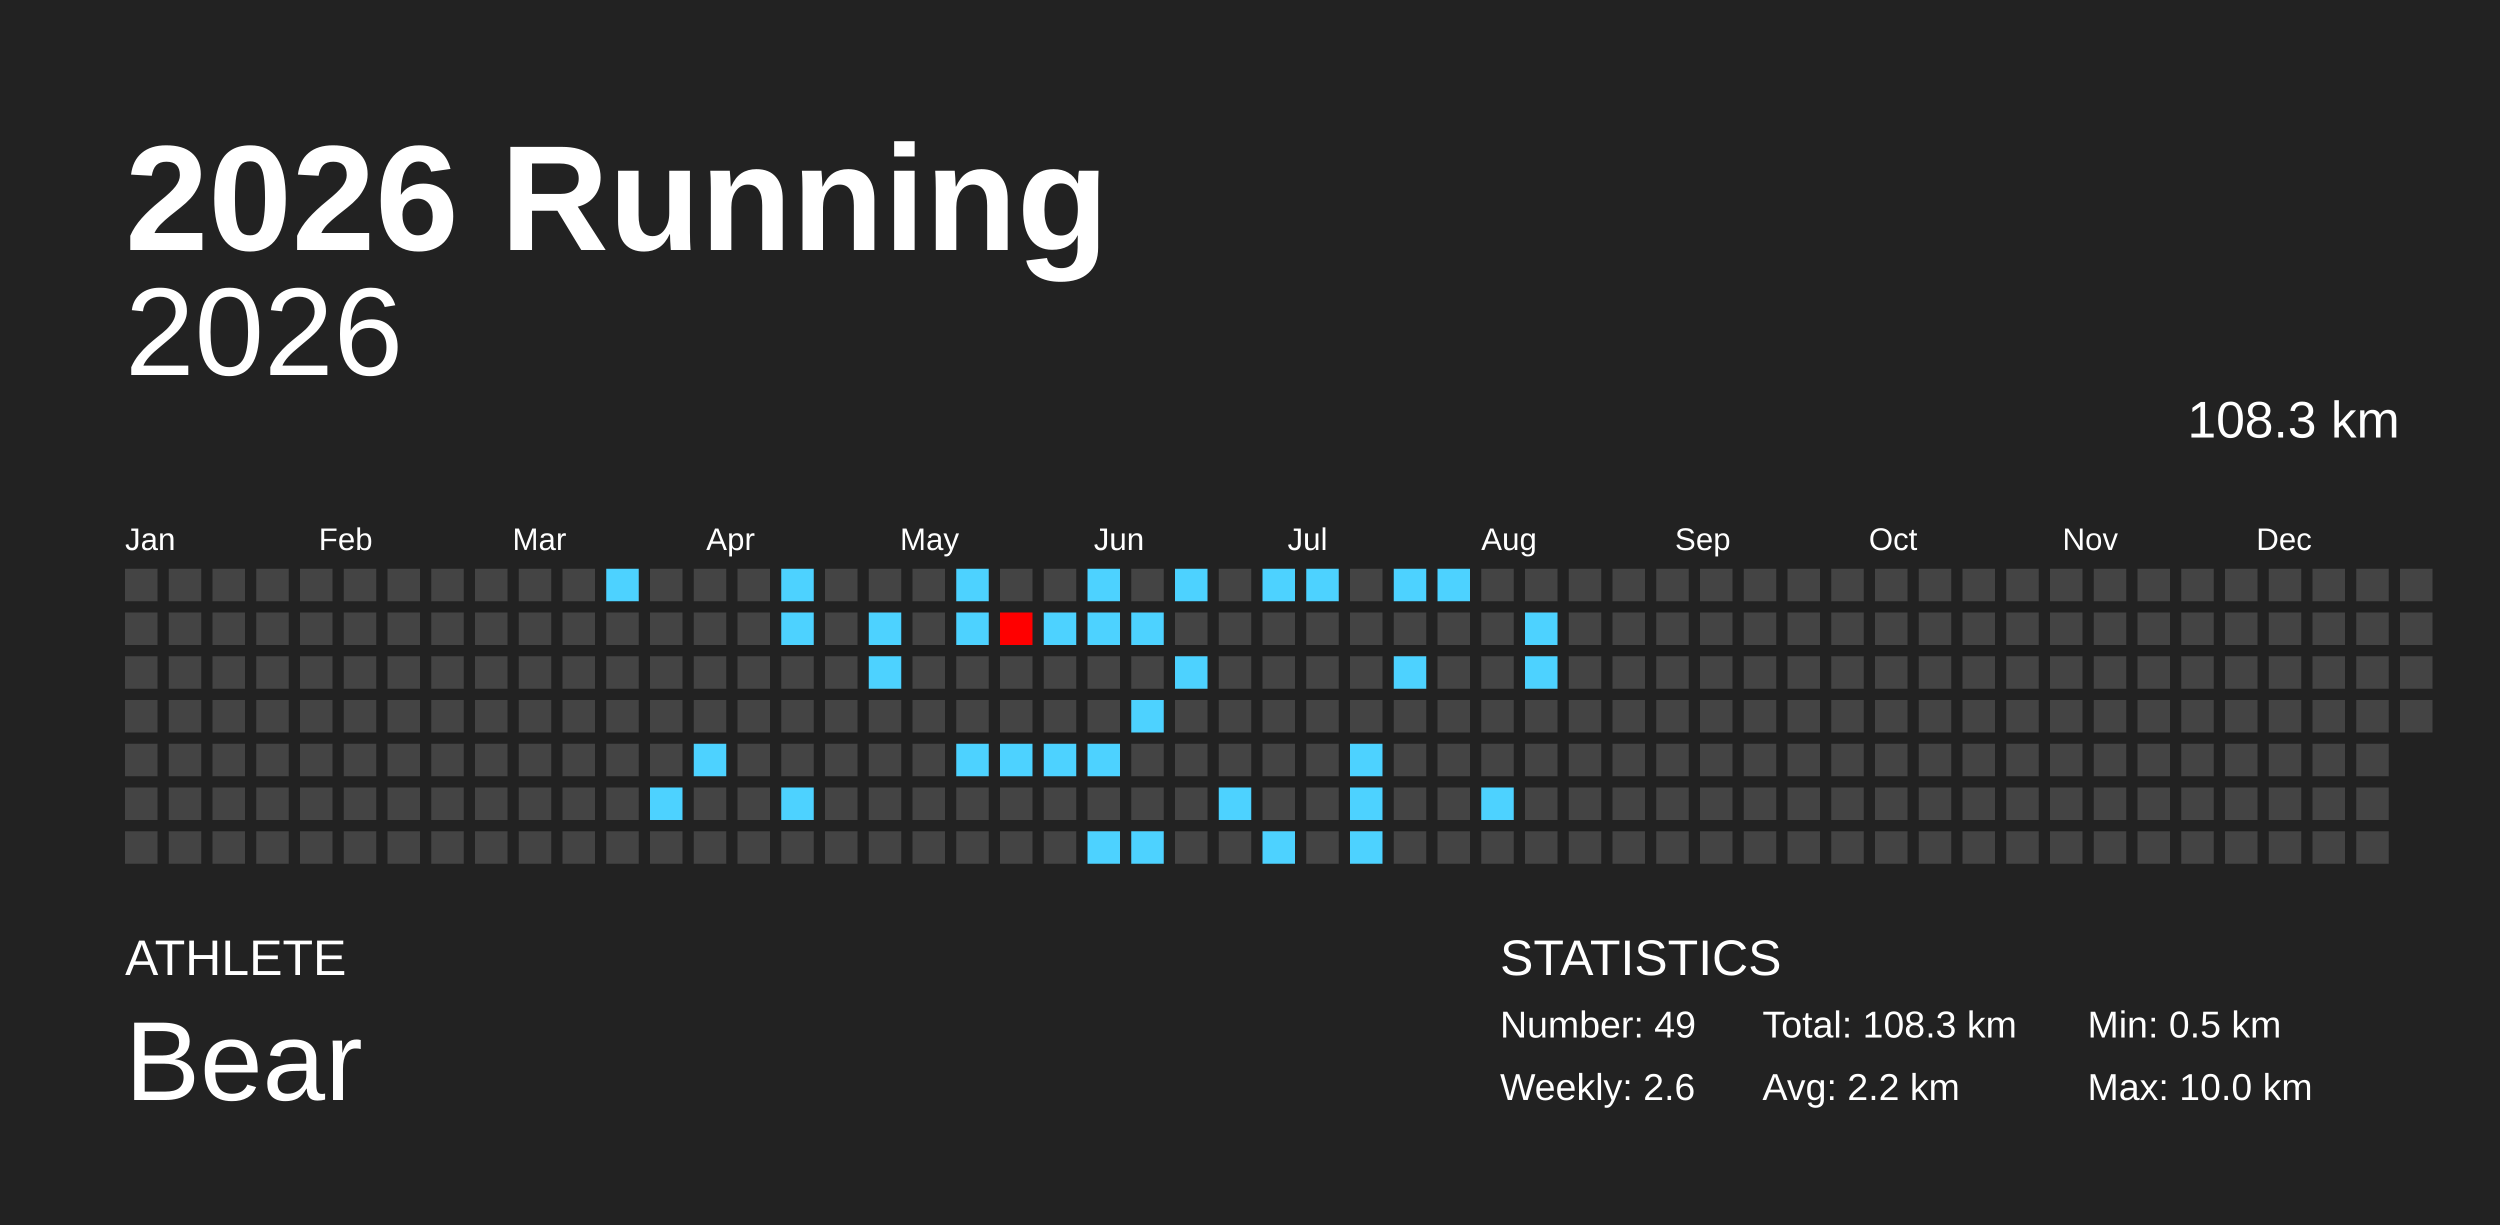
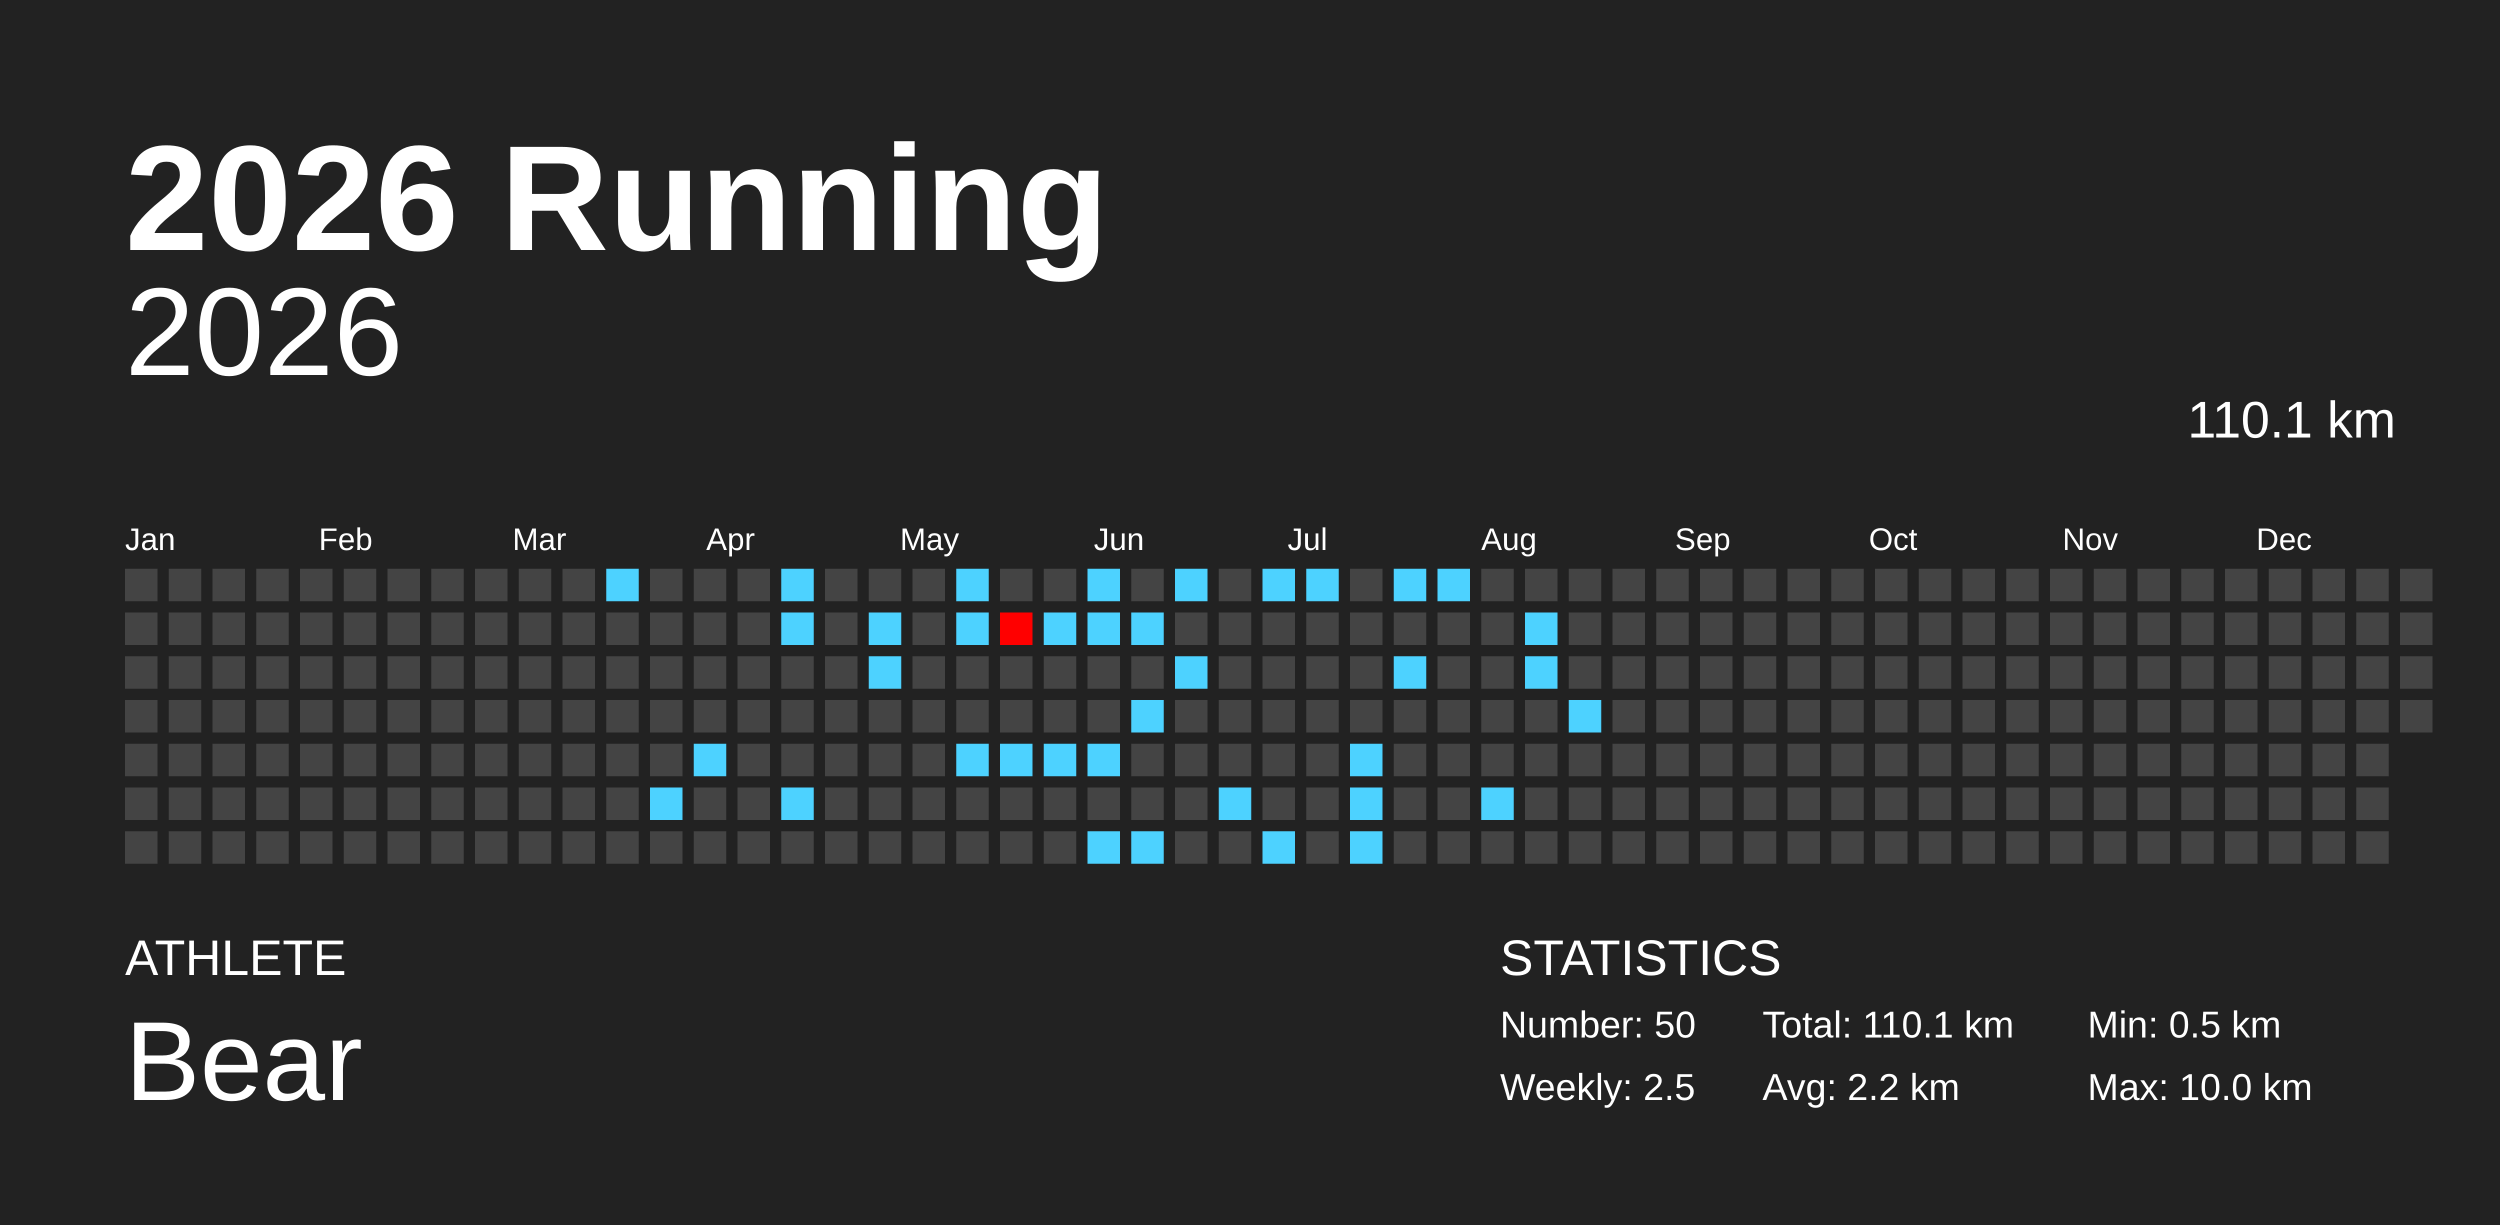
<svg xmlns="http://www.w3.org/2000/svg" baseProfile="full" height="98mm" version="1.1" viewBox="0,0,200,98" width="200mm">
  <defs />
  <rect fill="#222222" height="98" width="200" x="0" y="0" />
  <text fill="#FFFFFF" style="font-size:12px; font-family:Arial; font-weight:bold;" x="10" y="20">2026 Running</text>
  <text fill="#FFFFFF" style="font-size:4px; font-family:Arial" x="10" y="78">ATHLETE</text>
  <text fill="#FFFFFF" style="font-size:9px; font-family:Arial" x="10" y="88">Bear</text>
  <text fill="#FFFFFF" style="font-size:4px; font-family:Arial" x="120" y="78">STATISTICS</text>
-   <text fill="#FFFFFF" style="font-size:3px; font-family:Arial" x="120" y="83">Number: 49</text>
-   <text fill="#FFFFFF" style="font-size:3px; font-family:Arial" x="120" y="88">Weekly: 2.6</text>
-   <text fill="#FFFFFF" style="font-size:3px; font-family:Arial" x="141" y="83">Total: 108.3 km</text>
+   <text fill="#FFFFFF" style="font-size:3px; font-family:Arial" x="120" y="83">Number: 50</text>
+   <text fill="#FFFFFF" style="font-size:3px; font-family:Arial" x="120" y="88">Weekly: 2.5</text>
+   <text fill="#FFFFFF" style="font-size:3px; font-family:Arial" x="141" y="83">Total: 110.1 km</text>
  <text fill="#FFFFFF" style="font-size:3px; font-family:Arial" x="141" y="88">Avg: 2.2 km</text>
  <text fill="#FFFFFF" style="font-size:3px; font-family:Arial" x="167" y="83">Min: 0.5 km</text>
  <text fill="#FFFFFF" style="font-size:3px; font-family:Arial" x="167" y="88">Max: 10.0 km</text>
  <text alignment-baseline="hanging" fill="#FFFFFF" style="font-size:10.0px; font-family:Arial;" x="10" y="30">2026</text>
-   <text alignment-baseline="hanging" fill="#FFFFFF" style="font-size:4.125px; font-family:Arial;" x="175" y="35">108.3 km</text>
+   <text alignment-baseline="hanging" fill="#FFFFFF" style="font-size:4.125px; font-family:Arial;" x="175" y="35">110.1 km</text>
  <text fill="#FFFFFF" style="font-size:2.5px; font-family:Arial" x="10.0" y="44">Jan</text>
  <text fill="#FFFFFF" style="font-size:2.5px; font-family:Arial" x="25.5" y="44">Feb</text>
  <text fill="#FFFFFF" style="font-size:2.5px; font-family:Arial" x="41.0" y="44">Mar</text>
  <text fill="#FFFFFF" style="font-size:2.5px; font-family:Arial" x="56.5" y="44">Apr</text>
  <text fill="#FFFFFF" style="font-size:2.5px; font-family:Arial" x="72.0" y="44">May</text>
  <text fill="#FFFFFF" style="font-size:2.5px; font-family:Arial" x="87.5" y="44">Jun</text>
  <text fill="#FFFFFF" style="font-size:2.5px; font-family:Arial" x="103.0" y="44">Jul</text>
  <text fill="#FFFFFF" style="font-size:2.5px; font-family:Arial" x="118.5" y="44">Aug</text>
  <text fill="#FFFFFF" style="font-size:2.5px; font-family:Arial" x="134.0" y="44">Sep</text>
  <text fill="#FFFFFF" style="font-size:2.5px; font-family:Arial" x="149.5" y="44">Oct</text>
  <text fill="#FFFFFF" style="font-size:2.5px; font-family:Arial" x="165.0" y="44">Nov</text>
  <text fill="#FFFFFF" style="font-size:2.5px; font-family:Arial" x="180.5" y="44">Dec</text>
  <rect fill="#444444" height="2.6" width="2.6" x="10.0" y="45.5" />
  <rect fill="#444444" height="2.6" width="2.6" x="10.0" y="49.0" />
  <rect fill="#444444" height="2.6" width="2.6" x="10.0" y="52.5" />
  <rect fill="#444444" height="2.6" width="2.6" x="10.0" y="56.0" />
  <rect fill="#444444" height="2.6" width="2.6" x="10.0" y="59.5" />
  <rect fill="#444444" height="2.6" width="2.6" x="10.0" y="63.0" />
  <rect fill="#444444" height="2.6" width="2.6" x="10.0" y="66.5" />
  <rect fill="#444444" height="2.6" width="2.6" x="13.5" y="45.5" />
  <rect fill="#444444" height="2.6" width="2.6" x="13.5" y="49.0" />
  <rect fill="#444444" height="2.6" width="2.6" x="13.5" y="52.5" />
  <rect fill="#444444" height="2.6" width="2.6" x="13.5" y="56.0" />
  <rect fill="#444444" height="2.6" width="2.6" x="13.5" y="59.5" />
  <rect fill="#444444" height="2.6" width="2.6" x="13.5" y="63.0" />
  <rect fill="#444444" height="2.6" width="2.6" x="13.5" y="66.5" />
  <rect fill="#444444" height="2.6" width="2.6" x="17.0" y="45.5" />
  <rect fill="#444444" height="2.6" width="2.6" x="17.0" y="49.0" />
  <rect fill="#444444" height="2.6" width="2.6" x="17.0" y="52.5" />
  <rect fill="#444444" height="2.6" width="2.6" x="17.0" y="56.0" />
  <rect fill="#444444" height="2.6" width="2.6" x="17.0" y="59.5" />
  <rect fill="#444444" height="2.6" width="2.6" x="17.0" y="63.0" />
  <rect fill="#444444" height="2.6" width="2.6" x="17.0" y="66.5" />
  <rect fill="#444444" height="2.6" width="2.6" x="20.5" y="45.5" />
  <rect fill="#444444" height="2.6" width="2.6" x="20.5" y="49.0" />
  <rect fill="#444444" height="2.6" width="2.6" x="20.5" y="52.5" />
  <rect fill="#444444" height="2.6" width="2.6" x="20.5" y="56.0" />
  <rect fill="#444444" height="2.6" width="2.6" x="20.5" y="59.5" />
  <rect fill="#444444" height="2.6" width="2.6" x="20.5" y="63.0" />
  <rect fill="#444444" height="2.6" width="2.6" x="20.5" y="66.5" />
  <rect fill="#444444" height="2.6" width="2.6" x="24.0" y="45.5" />
  <rect fill="#444444" height="2.6" width="2.6" x="24.0" y="49.0" />
  <rect fill="#444444" height="2.6" width="2.6" x="24.0" y="52.5" />
  <rect fill="#444444" height="2.6" width="2.6" x="24.0" y="56.0" />
  <rect fill="#444444" height="2.6" width="2.6" x="24.0" y="59.5" />
  <rect fill="#444444" height="2.6" width="2.6" x="24.0" y="63.0" />
  <rect fill="#444444" height="2.6" width="2.6" x="24.0" y="66.5" />
  <rect fill="#444444" height="2.6" width="2.6" x="27.5" y="45.5" />
  <rect fill="#444444" height="2.6" width="2.6" x="27.5" y="49.0" />
  <rect fill="#444444" height="2.6" width="2.6" x="27.5" y="52.5" />
  <rect fill="#444444" height="2.6" width="2.6" x="27.5" y="56.0" />
  <rect fill="#444444" height="2.6" width="2.6" x="27.5" y="59.5" />
  <rect fill="#444444" height="2.6" width="2.6" x="27.5" y="63.0" />
  <rect fill="#444444" height="2.6" width="2.6" x="27.5" y="66.5" />
  <rect fill="#444444" height="2.6" width="2.6" x="31.0" y="45.5" />
  <rect fill="#444444" height="2.6" width="2.6" x="31.0" y="49.0" />
  <rect fill="#444444" height="2.6" width="2.6" x="31.0" y="52.5" />
  <rect fill="#444444" height="2.6" width="2.6" x="31.0" y="56.0" />
  <rect fill="#444444" height="2.6" width="2.6" x="31.0" y="59.5" />
  <rect fill="#444444" height="2.6" width="2.6" x="31.0" y="63.0" />
  <rect fill="#444444" height="2.6" width="2.6" x="31.0" y="66.5" />
  <rect fill="#444444" height="2.6" width="2.6" x="34.5" y="45.5" />
  <rect fill="#444444" height="2.6" width="2.6" x="34.5" y="49.0" />
  <rect fill="#444444" height="2.6" width="2.6" x="34.5" y="52.5" />
  <rect fill="#444444" height="2.6" width="2.6" x="34.5" y="56.0" />
  <rect fill="#444444" height="2.6" width="2.6" x="34.5" y="59.5" />
  <rect fill="#444444" height="2.6" width="2.6" x="34.5" y="63.0" />
  <rect fill="#444444" height="2.6" width="2.6" x="34.5" y="66.5" />
  <rect fill="#444444" height="2.6" width="2.6" x="38.0" y="45.5" />
  <rect fill="#444444" height="2.6" width="2.6" x="38.0" y="49.0" />
  <rect fill="#444444" height="2.6" width="2.6" x="38.0" y="52.5" />
  <rect fill="#444444" height="2.6" width="2.6" x="38.0" y="56.0" />
  <rect fill="#444444" height="2.6" width="2.6" x="38.0" y="59.5" />
  <rect fill="#444444" height="2.6" width="2.6" x="38.0" y="63.0" />
  <rect fill="#444444" height="2.6" width="2.6" x="38.0" y="66.5" />
  <rect fill="#444444" height="2.6" width="2.6" x="41.5" y="45.5" />
  <rect fill="#444444" height="2.6" width="2.6" x="41.5" y="49.0" />
  <rect fill="#444444" height="2.6" width="2.6" x="41.5" y="52.5" />
  <rect fill="#444444" height="2.6" width="2.6" x="41.5" y="56.0" />
  <rect fill="#444444" height="2.6" width="2.6" x="41.5" y="59.5" />
  <rect fill="#444444" height="2.6" width="2.6" x="41.5" y="63.0" />
  <rect fill="#444444" height="2.6" width="2.6" x="41.5" y="66.5" />
  <rect fill="#444444" height="2.6" width="2.6" x="45.0" y="45.5" />
  <rect fill="#444444" height="2.6" width="2.6" x="45.0" y="49.0" />
  <rect fill="#444444" height="2.6" width="2.6" x="45.0" y="52.5" />
  <rect fill="#444444" height="2.6" width="2.6" x="45.0" y="56.0" />
  <rect fill="#444444" height="2.6" width="2.6" x="45.0" y="59.5" />
  <rect fill="#444444" height="2.6" width="2.6" x="45.0" y="63.0" />
  <rect fill="#444444" height="2.6" width="2.6" x="45.0" y="66.5" />
  <rect fill="#4dd2ff" height="2.6" width="2.6" x="48.5" y="45.5" />
  <rect fill="#444444" height="2.6" width="2.6" x="48.5" y="49.0" />
  <rect fill="#444444" height="2.6" width="2.6" x="48.5" y="52.5" />
  <rect fill="#444444" height="2.6" width="2.6" x="48.5" y="56.0" />
  <rect fill="#444444" height="2.6" width="2.6" x="48.5" y="59.5" />
  <rect fill="#444444" height="2.6" width="2.6" x="48.5" y="63.0" />
  <rect fill="#444444" height="2.6" width="2.6" x="48.5" y="66.5" />
  <rect fill="#444444" height="2.6" width="2.6" x="52.0" y="45.5" />
  <rect fill="#444444" height="2.6" width="2.6" x="52.0" y="49.0" />
  <rect fill="#444444" height="2.6" width="2.6" x="52.0" y="52.5" />
  <rect fill="#444444" height="2.6" width="2.6" x="52.0" y="56.0" />
  <rect fill="#444444" height="2.6" width="2.6" x="52.0" y="59.5" />
  <rect fill="#4dd2ff" height="2.6" width="2.6" x="52.0" y="63.0" />
  <rect fill="#444444" height="2.6" width="2.6" x="52.0" y="66.5" />
  <rect fill="#444444" height="2.6" width="2.6" x="55.5" y="45.5" />
  <rect fill="#444444" height="2.6" width="2.6" x="55.5" y="49.0" />
  <rect fill="#444444" height="2.6" width="2.6" x="55.5" y="52.5" />
  <rect fill="#444444" height="2.6" width="2.6" x="55.5" y="56.0" />
  <rect fill="#4dd2ff" height="2.6" width="2.6" x="55.5" y="59.5" />
  <rect fill="#444444" height="2.6" width="2.6" x="55.5" y="63.0" />
  <rect fill="#444444" height="2.6" width="2.6" x="55.5" y="66.5" />
  <rect fill="#444444" height="2.6" width="2.6" x="59.0" y="45.5" />
  <rect fill="#444444" height="2.6" width="2.6" x="59.0" y="49.0" />
  <rect fill="#444444" height="2.6" width="2.6" x="59.0" y="52.5" />
  <rect fill="#444444" height="2.6" width="2.6" x="59.0" y="56.0" />
  <rect fill="#444444" height="2.6" width="2.6" x="59.0" y="59.5" />
  <rect fill="#444444" height="2.6" width="2.6" x="59.0" y="63.0" />
  <rect fill="#444444" height="2.6" width="2.6" x="59.0" y="66.5" />
  <rect fill="#4dd2ff" height="2.6" width="2.6" x="62.5" y="45.5" />
  <rect fill="#4dd2ff" height="2.6" width="2.6" x="62.5" y="49.0" />
  <rect fill="#444444" height="2.6" width="2.6" x="62.5" y="52.5" />
  <rect fill="#444444" height="2.6" width="2.6" x="62.5" y="56.0" />
  <rect fill="#444444" height="2.6" width="2.6" x="62.5" y="59.5" />
  <rect fill="#4dd2ff" height="2.6" width="2.6" x="62.5" y="63.0" />
  <rect fill="#444444" height="2.6" width="2.6" x="62.5" y="66.5" />
  <rect fill="#444444" height="2.6" width="2.6" x="66.0" y="45.5" />
  <rect fill="#444444" height="2.6" width="2.6" x="66.0" y="49.0" />
  <rect fill="#444444" height="2.6" width="2.6" x="66.0" y="52.5" />
  <rect fill="#444444" height="2.6" width="2.6" x="66.0" y="56.0" />
  <rect fill="#444444" height="2.6" width="2.6" x="66.0" y="59.5" />
  <rect fill="#444444" height="2.6" width="2.6" x="66.0" y="63.0" />
  <rect fill="#444444" height="2.6" width="2.6" x="66.0" y="66.5" />
  <rect fill="#444444" height="2.6" width="2.6" x="69.5" y="45.5" />
  <rect fill="#4dd2ff" height="2.6" width="2.6" x="69.5" y="49.0" />
  <rect fill="#4dd2ff" height="2.6" width="2.6" x="69.5" y="52.5" />
  <rect fill="#444444" height="2.6" width="2.6" x="69.5" y="56.0" />
  <rect fill="#444444" height="2.6" width="2.6" x="69.5" y="59.5" />
  <rect fill="#444444" height="2.6" width="2.6" x="69.5" y="63.0" />
  <rect fill="#444444" height="2.6" width="2.6" x="69.5" y="66.5" />
  <rect fill="#444444" height="2.6" width="2.6" x="73.0" y="45.5" />
  <rect fill="#444444" height="2.6" width="2.6" x="73.0" y="49.0" />
  <rect fill="#444444" height="2.6" width="2.6" x="73.0" y="52.5" />
  <rect fill="#444444" height="2.6" width="2.6" x="73.0" y="56.0" />
  <rect fill="#444444" height="2.6" width="2.6" x="73.0" y="59.5" />
  <rect fill="#444444" height="2.6" width="2.6" x="73.0" y="63.0" />
  <rect fill="#444444" height="2.6" width="2.6" x="73.0" y="66.5" />
  <rect fill="#4dd2ff" height="2.6" width="2.6" x="76.5" y="45.5" />
  <rect fill="#4dd2ff" height="2.6" width="2.6" x="76.5" y="49.0" />
  <rect fill="#444444" height="2.6" width="2.6" x="76.5" y="52.5" />
  <rect fill="#444444" height="2.6" width="2.6" x="76.5" y="56.0" />
  <rect fill="#4dd2ff" height="2.6" width="2.6" x="76.5" y="59.5" />
  <rect fill="#444444" height="2.6" width="2.6" x="76.5" y="63.0" />
  <rect fill="#444444" height="2.6" width="2.6" x="76.5" y="66.5" />
  <rect fill="#444444" height="2.6" width="2.6" x="80.0" y="45.5" />
  <rect fill="#ff0000" height="2.6" width="2.6" x="80.0" y="49.0" />
  <rect fill="#444444" height="2.6" width="2.6" x="80.0" y="52.5" />
  <rect fill="#444444" height="2.6" width="2.6" x="80.0" y="56.0" />
  <rect fill="#4dd2ff" height="2.6" width="2.6" x="80.0" y="59.5" />
  <rect fill="#444444" height="2.6" width="2.6" x="80.0" y="63.0" />
  <rect fill="#444444" height="2.6" width="2.6" x="80.0" y="66.5" />
  <rect fill="#444444" height="2.6" width="2.6" x="83.5" y="45.5" />
  <rect fill="#4dd2ff" height="2.6" width="2.6" x="83.5" y="49.0" />
  <rect fill="#444444" height="2.6" width="2.6" x="83.5" y="52.5" />
  <rect fill="#444444" height="2.6" width="2.6" x="83.5" y="56.0" />
  <rect fill="#4dd2ff" height="2.6" width="2.6" x="83.5" y="59.5" />
  <rect fill="#444444" height="2.6" width="2.6" x="83.5" y="63.0" />
  <rect fill="#444444" height="2.6" width="2.6" x="83.5" y="66.5" />
  <rect fill="#4dd2ff" height="2.6" width="2.6" x="87.0" y="45.5" />
  <rect fill="#4dd2ff" height="2.6" width="2.6" x="87.0" y="49.0" />
  <rect fill="#444444" height="2.6" width="2.6" x="87.0" y="52.5" />
  <rect fill="#444444" height="2.6" width="2.6" x="87.0" y="56.0" />
  <rect fill="#4dd2ff" height="2.6" width="2.6" x="87.0" y="59.5" />
  <rect fill="#444444" height="2.6" width="2.6" x="87.0" y="63.0" />
  <rect fill="#4dd2ff" height="2.6" width="2.6" x="87.0" y="66.5" />
  <rect fill="#444444" height="2.6" width="2.6" x="90.5" y="45.5" />
  <rect fill="#4dd2ff" height="2.6" width="2.6" x="90.5" y="49.0" />
  <rect fill="#444444" height="2.6" width="2.6" x="90.5" y="52.5" />
  <rect fill="#4dd2ff" height="2.6" width="2.6" x="90.5" y="56.0" />
  <rect fill="#444444" height="2.6" width="2.6" x="90.5" y="59.5" />
  <rect fill="#444444" height="2.6" width="2.6" x="90.5" y="63.0" />
  <rect fill="#4dd2ff" height="2.6" width="2.6" x="90.5" y="66.5" />
  <rect fill="#4dd2ff" height="2.6" width="2.6" x="94.0" y="45.5" />
  <rect fill="#444444" height="2.6" width="2.6" x="94.0" y="49.0" />
  <rect fill="#4dd2ff" height="2.6" width="2.6" x="94.0" y="52.5" />
  <rect fill="#444444" height="2.6" width="2.6" x="94.0" y="56.0" />
  <rect fill="#444444" height="2.6" width="2.6" x="94.0" y="59.5" />
  <rect fill="#444444" height="2.6" width="2.6" x="94.0" y="63.0" />
  <rect fill="#444444" height="2.6" width="2.6" x="94.0" y="66.5" />
  <rect fill="#444444" height="2.6" width="2.6" x="97.5" y="45.5" />
  <rect fill="#444444" height="2.6" width="2.6" x="97.5" y="49.0" />
  <rect fill="#444444" height="2.6" width="2.6" x="97.5" y="52.5" />
  <rect fill="#444444" height="2.6" width="2.6" x="97.5" y="56.0" />
  <rect fill="#444444" height="2.6" width="2.6" x="97.5" y="59.5" />
  <rect fill="#4dd2ff" height="2.6" width="2.6" x="97.5" y="63.0" />
  <rect fill="#444444" height="2.6" width="2.6" x="97.5" y="66.5" />
  <rect fill="#4dd2ff" height="2.6" width="2.6" x="101.0" y="45.5" />
  <rect fill="#444444" height="2.6" width="2.6" x="101.0" y="49.0" />
  <rect fill="#444444" height="2.6" width="2.6" x="101.0" y="52.5" />
  <rect fill="#444444" height="2.6" width="2.6" x="101.0" y="56.0" />
  <rect fill="#444444" height="2.6" width="2.6" x="101.0" y="59.5" />
  <rect fill="#444444" height="2.6" width="2.6" x="101.0" y="63.0" />
  <rect fill="#4dd2ff" height="2.6" width="2.6" x="101.0" y="66.5" />
  <rect fill="#4dd2ff" height="2.6" width="2.6" x="104.5" y="45.5" />
  <rect fill="#444444" height="2.6" width="2.6" x="104.5" y="49.0" />
  <rect fill="#444444" height="2.6" width="2.6" x="104.5" y="52.5" />
  <rect fill="#444444" height="2.6" width="2.6" x="104.5" y="56.0" />
  <rect fill="#444444" height="2.6" width="2.6" x="104.5" y="59.5" />
  <rect fill="#444444" height="2.6" width="2.6" x="104.5" y="63.0" />
  <rect fill="#444444" height="2.6" width="2.6" x="104.5" y="66.5" />
  <rect fill="#444444" height="2.6" width="2.6" x="108.0" y="45.5" />
  <rect fill="#444444" height="2.6" width="2.6" x="108.0" y="49.0" />
  <rect fill="#444444" height="2.6" width="2.6" x="108.0" y="52.5" />
  <rect fill="#444444" height="2.6" width="2.6" x="108.0" y="56.0" />
  <rect fill="#4dd2ff" height="2.6" width="2.6" x="108.0" y="59.5" />
  <rect fill="#4dd2ff" height="2.6" width="2.6" x="108.0" y="63.0" />
  <rect fill="#4dd2ff" height="2.6" width="2.6" x="108.0" y="66.5" />
  <rect fill="#4dd2ff" height="2.6" width="2.6" x="111.5" y="45.5" />
  <rect fill="#444444" height="2.6" width="2.6" x="111.5" y="49.0" />
  <rect fill="#4dd2ff" height="2.6" width="2.6" x="111.5" y="52.5" />
  <rect fill="#444444" height="2.6" width="2.6" x="111.5" y="56.0" />
  <rect fill="#444444" height="2.6" width="2.6" x="111.5" y="59.5" />
  <rect fill="#444444" height="2.6" width="2.6" x="111.5" y="63.0" />
  <rect fill="#444444" height="2.6" width="2.6" x="111.5" y="66.5" />
  <rect fill="#4dd2ff" height="2.6" width="2.6" x="115.0" y="45.5" />
  <rect fill="#444444" height="2.6" width="2.6" x="115.0" y="49.0" />
  <rect fill="#444444" height="2.6" width="2.6" x="115.0" y="52.5" />
  <rect fill="#444444" height="2.6" width="2.6" x="115.0" y="56.0" />
  <rect fill="#444444" height="2.6" width="2.6" x="115.0" y="59.5" />
  <rect fill="#444444" height="2.6" width="2.6" x="115.0" y="63.0" />
  <rect fill="#444444" height="2.6" width="2.6" x="115.0" y="66.5" />
  <rect fill="#444444" height="2.6" width="2.6" x="118.5" y="45.5" />
  <rect fill="#444444" height="2.6" width="2.6" x="118.5" y="49.0" />
  <rect fill="#444444" height="2.6" width="2.6" x="118.5" y="52.5" />
  <rect fill="#444444" height="2.6" width="2.6" x="118.5" y="56.0" />
  <rect fill="#444444" height="2.6" width="2.6" x="118.5" y="59.5" />
  <rect fill="#4dd2ff" height="2.6" width="2.6" x="118.5" y="63.0" />
  <rect fill="#444444" height="2.6" width="2.6" x="118.5" y="66.5" />
  <rect fill="#444444" height="2.6" width="2.6" x="122.0" y="45.5" />
  <rect fill="#4dd2ff" height="2.6" width="2.6" x="122.0" y="49.0" />
  <rect fill="#4dd2ff" height="2.6" width="2.6" x="122.0" y="52.5" />
  <rect fill="#444444" height="2.6" width="2.6" x="122.0" y="56.0" />
  <rect fill="#444444" height="2.6" width="2.6" x="122.0" y="59.5" />
  <rect fill="#444444" height="2.6" width="2.6" x="122.0" y="63.0" />
  <rect fill="#444444" height="2.6" width="2.6" x="122.0" y="66.5" />
  <rect fill="#444444" height="2.6" width="2.6" x="125.5" y="45.5" />
  <rect fill="#444444" height="2.6" width="2.6" x="125.5" y="49.0" />
  <rect fill="#444444" height="2.6" width="2.6" x="125.5" y="52.5" />
-   <rect fill="#444444" height="2.6" width="2.6" x="125.5" y="56.0" />
+   <rect fill="#4dd2ff" height="2.6" width="2.6" x="125.5" y="56.0" />
  <rect fill="#444444" height="2.6" width="2.6" x="125.5" y="59.5" />
  <rect fill="#444444" height="2.6" width="2.6" x="125.5" y="63.0" />
  <rect fill="#444444" height="2.6" width="2.6" x="125.5" y="66.5" />
  <rect fill="#444444" height="2.6" width="2.6" x="129.0" y="45.5" />
  <rect fill="#444444" height="2.6" width="2.6" x="129.0" y="49.0" />
  <rect fill="#444444" height="2.6" width="2.6" x="129.0" y="52.5" />
  <rect fill="#444444" height="2.6" width="2.6" x="129.0" y="56.0" />
  <rect fill="#444444" height="2.6" width="2.6" x="129.0" y="59.5" />
  <rect fill="#444444" height="2.6" width="2.6" x="129.0" y="63.0" />
  <rect fill="#444444" height="2.6" width="2.6" x="129.0" y="66.5" />
  <rect fill="#444444" height="2.6" width="2.6" x="132.5" y="45.5" />
  <rect fill="#444444" height="2.6" width="2.6" x="132.5" y="49.0" />
  <rect fill="#444444" height="2.6" width="2.6" x="132.5" y="52.5" />
  <rect fill="#444444" height="2.6" width="2.6" x="132.5" y="56.0" />
  <rect fill="#444444" height="2.6" width="2.6" x="132.5" y="59.5" />
  <rect fill="#444444" height="2.6" width="2.6" x="132.5" y="63.0" />
  <rect fill="#444444" height="2.6" width="2.6" x="132.5" y="66.5" />
  <rect fill="#444444" height="2.6" width="2.6" x="136.0" y="45.5" />
  <rect fill="#444444" height="2.6" width="2.6" x="136.0" y="49.0" />
  <rect fill="#444444" height="2.6" width="2.6" x="136.0" y="52.5" />
  <rect fill="#444444" height="2.6" width="2.6" x="136.0" y="56.0" />
  <rect fill="#444444" height="2.6" width="2.6" x="136.0" y="59.5" />
  <rect fill="#444444" height="2.6" width="2.6" x="136.0" y="63.0" />
  <rect fill="#444444" height="2.6" width="2.6" x="136.0" y="66.5" />
  <rect fill="#444444" height="2.6" width="2.6" x="139.5" y="45.5" />
  <rect fill="#444444" height="2.6" width="2.6" x="139.5" y="49.0" />
  <rect fill="#444444" height="2.6" width="2.6" x="139.5" y="52.5" />
  <rect fill="#444444" height="2.6" width="2.6" x="139.5" y="56.0" />
  <rect fill="#444444" height="2.6" width="2.6" x="139.5" y="59.5" />
  <rect fill="#444444" height="2.6" width="2.6" x="139.5" y="63.0" />
  <rect fill="#444444" height="2.6" width="2.6" x="139.5" y="66.5" />
  <rect fill="#444444" height="2.6" width="2.6" x="143.0" y="45.5" />
  <rect fill="#444444" height="2.6" width="2.6" x="143.0" y="49.0" />
  <rect fill="#444444" height="2.6" width="2.6" x="143.0" y="52.5" />
  <rect fill="#444444" height="2.6" width="2.6" x="143.0" y="56.0" />
  <rect fill="#444444" height="2.6" width="2.6" x="143.0" y="59.5" />
  <rect fill="#444444" height="2.6" width="2.6" x="143.0" y="63.0" />
  <rect fill="#444444" height="2.6" width="2.6" x="143.0" y="66.5" />
  <rect fill="#444444" height="2.6" width="2.6" x="146.5" y="45.5" />
  <rect fill="#444444" height="2.6" width="2.6" x="146.5" y="49.0" />
  <rect fill="#444444" height="2.6" width="2.6" x="146.5" y="52.5" />
  <rect fill="#444444" height="2.6" width="2.6" x="146.5" y="56.0" />
  <rect fill="#444444" height="2.6" width="2.6" x="146.5" y="59.5" />
  <rect fill="#444444" height="2.6" width="2.6" x="146.5" y="63.0" />
  <rect fill="#444444" height="2.6" width="2.6" x="146.5" y="66.5" />
  <rect fill="#444444" height="2.6" width="2.6" x="150.0" y="45.5" />
  <rect fill="#444444" height="2.6" width="2.6" x="150.0" y="49.0" />
  <rect fill="#444444" height="2.6" width="2.6" x="150.0" y="52.5" />
  <rect fill="#444444" height="2.6" width="2.6" x="150.0" y="56.0" />
  <rect fill="#444444" height="2.6" width="2.6" x="150.0" y="59.5" />
  <rect fill="#444444" height="2.6" width="2.6" x="150.0" y="63.0" />
  <rect fill="#444444" height="2.6" width="2.6" x="150.0" y="66.5" />
  <rect fill="#444444" height="2.6" width="2.6" x="153.5" y="45.5" />
  <rect fill="#444444" height="2.6" width="2.6" x="153.5" y="49.0" />
  <rect fill="#444444" height="2.6" width="2.6" x="153.5" y="52.5" />
  <rect fill="#444444" height="2.6" width="2.6" x="153.5" y="56.0" />
  <rect fill="#444444" height="2.6" width="2.6" x="153.5" y="59.5" />
  <rect fill="#444444" height="2.6" width="2.6" x="153.5" y="63.0" />
  <rect fill="#444444" height="2.6" width="2.6" x="153.5" y="66.5" />
  <rect fill="#444444" height="2.6" width="2.6" x="157.0" y="45.5" />
  <rect fill="#444444" height="2.6" width="2.6" x="157.0" y="49.0" />
  <rect fill="#444444" height="2.6" width="2.6" x="157.0" y="52.5" />
  <rect fill="#444444" height="2.6" width="2.6" x="157.0" y="56.0" />
  <rect fill="#444444" height="2.6" width="2.6" x="157.0" y="59.5" />
  <rect fill="#444444" height="2.6" width="2.6" x="157.0" y="63.0" />
  <rect fill="#444444" height="2.6" width="2.6" x="157.0" y="66.5" />
  <rect fill="#444444" height="2.6" width="2.6" x="160.5" y="45.5" />
  <rect fill="#444444" height="2.6" width="2.6" x="160.5" y="49.0" />
  <rect fill="#444444" height="2.6" width="2.6" x="160.5" y="52.5" />
  <rect fill="#444444" height="2.6" width="2.6" x="160.5" y="56.0" />
  <rect fill="#444444" height="2.6" width="2.6" x="160.5" y="59.5" />
  <rect fill="#444444" height="2.6" width="2.6" x="160.5" y="63.0" />
  <rect fill="#444444" height="2.6" width="2.6" x="160.5" y="66.5" />
  <rect fill="#444444" height="2.6" width="2.6" x="164.0" y="45.5" />
  <rect fill="#444444" height="2.6" width="2.6" x="164.0" y="49.0" />
  <rect fill="#444444" height="2.6" width="2.6" x="164.0" y="52.5" />
  <rect fill="#444444" height="2.6" width="2.6" x="164.0" y="56.0" />
  <rect fill="#444444" height="2.6" width="2.6" x="164.0" y="59.5" />
  <rect fill="#444444" height="2.6" width="2.6" x="164.0" y="63.0" />
  <rect fill="#444444" height="2.6" width="2.6" x="164.0" y="66.5" />
  <rect fill="#444444" height="2.6" width="2.6" x="167.5" y="45.5" />
  <rect fill="#444444" height="2.6" width="2.6" x="167.5" y="49.0" />
  <rect fill="#444444" height="2.6" width="2.6" x="167.5" y="52.5" />
  <rect fill="#444444" height="2.6" width="2.6" x="167.5" y="56.0" />
  <rect fill="#444444" height="2.6" width="2.6" x="167.5" y="59.5" />
  <rect fill="#444444" height="2.6" width="2.6" x="167.5" y="63.0" />
  <rect fill="#444444" height="2.6" width="2.6" x="167.5" y="66.5" />
  <rect fill="#444444" height="2.6" width="2.6" x="171.0" y="45.5" />
  <rect fill="#444444" height="2.6" width="2.6" x="171.0" y="49.0" />
  <rect fill="#444444" height="2.6" width="2.6" x="171.0" y="52.5" />
  <rect fill="#444444" height="2.6" width="2.6" x="171.0" y="56.0" />
  <rect fill="#444444" height="2.6" width="2.6" x="171.0" y="59.5" />
  <rect fill="#444444" height="2.6" width="2.6" x="171.0" y="63.0" />
  <rect fill="#444444" height="2.6" width="2.6" x="171.0" y="66.5" />
  <rect fill="#444444" height="2.6" width="2.6" x="174.5" y="45.5" />
  <rect fill="#444444" height="2.6" width="2.6" x="174.5" y="49.0" />
  <rect fill="#444444" height="2.6" width="2.6" x="174.5" y="52.5" />
  <rect fill="#444444" height="2.6" width="2.6" x="174.5" y="56.0" />
  <rect fill="#444444" height="2.6" width="2.6" x="174.5" y="59.5" />
  <rect fill="#444444" height="2.6" width="2.6" x="174.5" y="63.0" />
  <rect fill="#444444" height="2.6" width="2.6" x="174.5" y="66.5" />
  <rect fill="#444444" height="2.6" width="2.6" x="178.0" y="45.5" />
  <rect fill="#444444" height="2.6" width="2.6" x="178.0" y="49.0" />
  <rect fill="#444444" height="2.6" width="2.6" x="178.0" y="52.5" />
  <rect fill="#444444" height="2.6" width="2.6" x="178.0" y="56.0" />
  <rect fill="#444444" height="2.6" width="2.6" x="178.0" y="59.5" />
  <rect fill="#444444" height="2.6" width="2.6" x="178.0" y="63.0" />
  <rect fill="#444444" height="2.6" width="2.6" x="178.0" y="66.5" />
  <rect fill="#444444" height="2.6" width="2.6" x="181.5" y="45.5" />
  <rect fill="#444444" height="2.6" width="2.6" x="181.5" y="49.0" />
  <rect fill="#444444" height="2.6" width="2.6" x="181.5" y="52.5" />
  <rect fill="#444444" height="2.6" width="2.6" x="181.5" y="56.0" />
  <rect fill="#444444" height="2.6" width="2.6" x="181.5" y="59.5" />
  <rect fill="#444444" height="2.6" width="2.6" x="181.5" y="63.0" />
  <rect fill="#444444" height="2.6" width="2.6" x="181.5" y="66.5" />
  <rect fill="#444444" height="2.6" width="2.6" x="185.0" y="45.5" />
  <rect fill="#444444" height="2.6" width="2.6" x="185.0" y="49.0" />
  <rect fill="#444444" height="2.6" width="2.6" x="185.0" y="52.5" />
  <rect fill="#444444" height="2.6" width="2.6" x="185.0" y="56.0" />
  <rect fill="#444444" height="2.6" width="2.6" x="185.0" y="59.5" />
  <rect fill="#444444" height="2.6" width="2.6" x="185.0" y="63.0" />
  <rect fill="#444444" height="2.6" width="2.6" x="185.0" y="66.5" />
  <rect fill="#444444" height="2.6" width="2.6" x="188.5" y="45.5" />
  <rect fill="#444444" height="2.6" width="2.6" x="188.5" y="49.0" />
  <rect fill="#444444" height="2.6" width="2.6" x="188.5" y="52.5" />
  <rect fill="#444444" height="2.6" width="2.6" x="188.5" y="56.0" />
  <rect fill="#444444" height="2.6" width="2.6" x="188.5" y="59.5" />
  <rect fill="#444444" height="2.6" width="2.6" x="188.5" y="63.0" />
  <rect fill="#444444" height="2.6" width="2.6" x="188.5" y="66.5" />
  <rect fill="#444444" height="2.6" width="2.6" x="192.0" y="45.5" />
  <rect fill="#444444" height="2.6" width="2.6" x="192.0" y="49.0" />
  <rect fill="#444444" height="2.6" width="2.6" x="192.0" y="52.5" />
  <rect fill="#444444" height="2.6" width="2.6" x="192.0" y="56.0" />
</svg>
